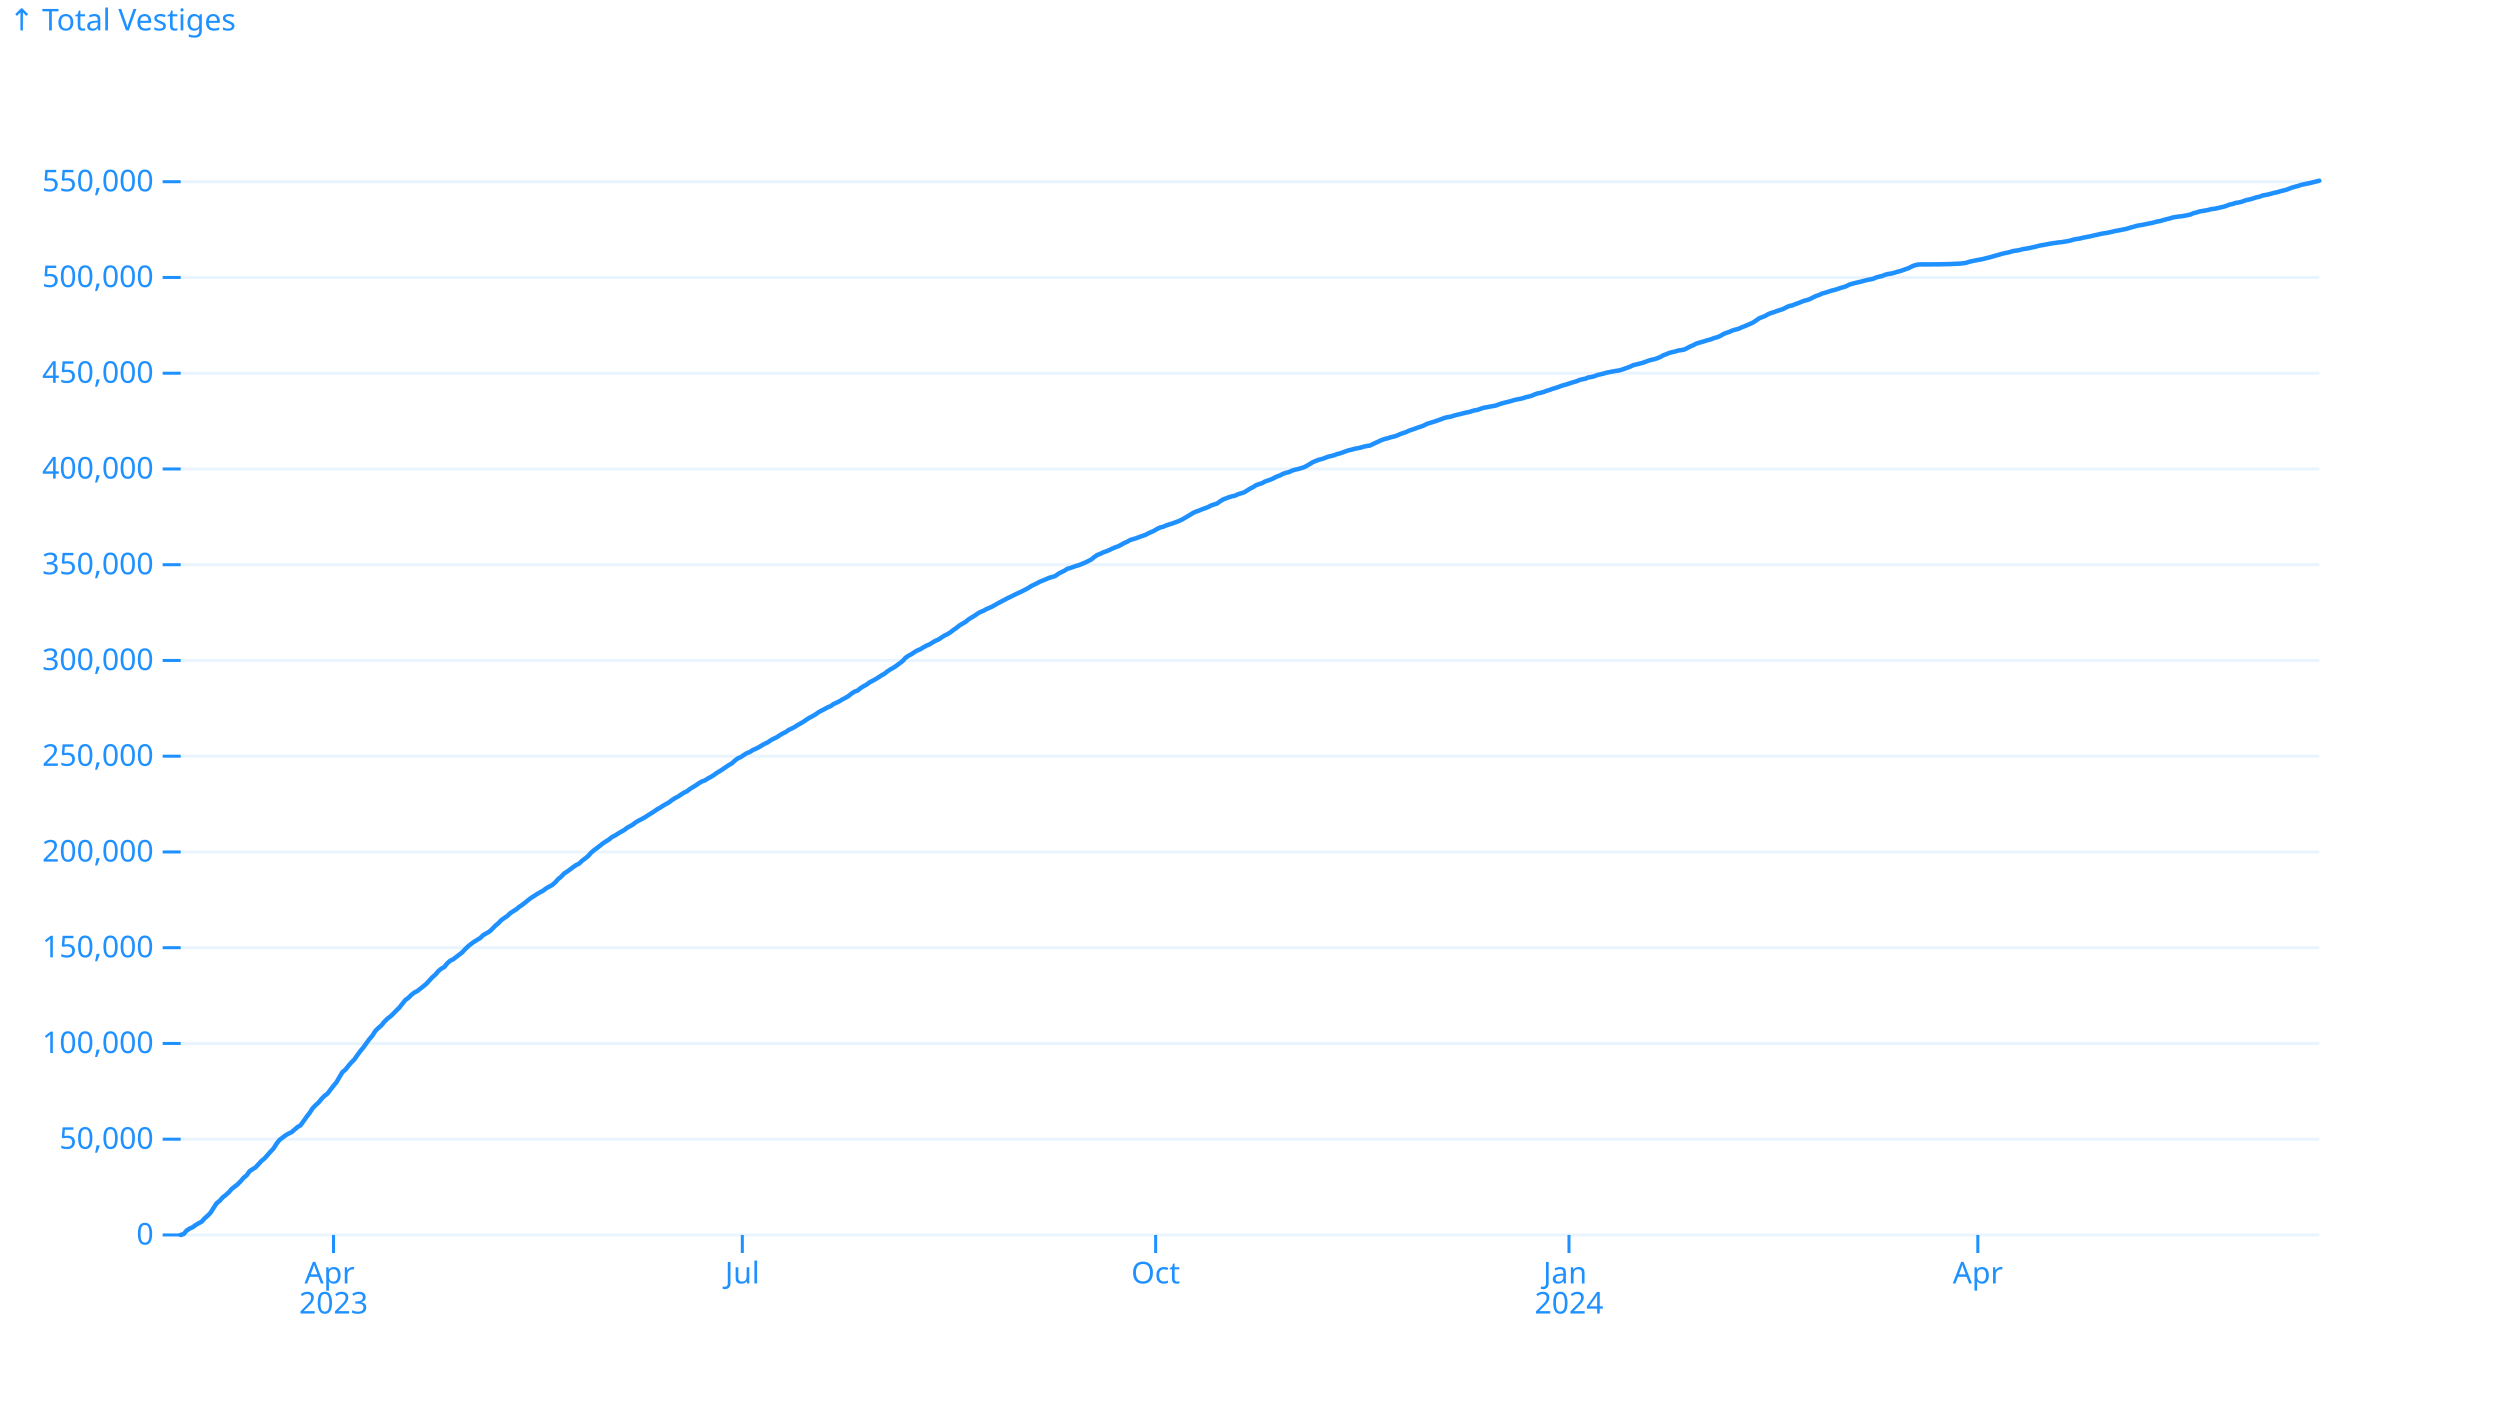
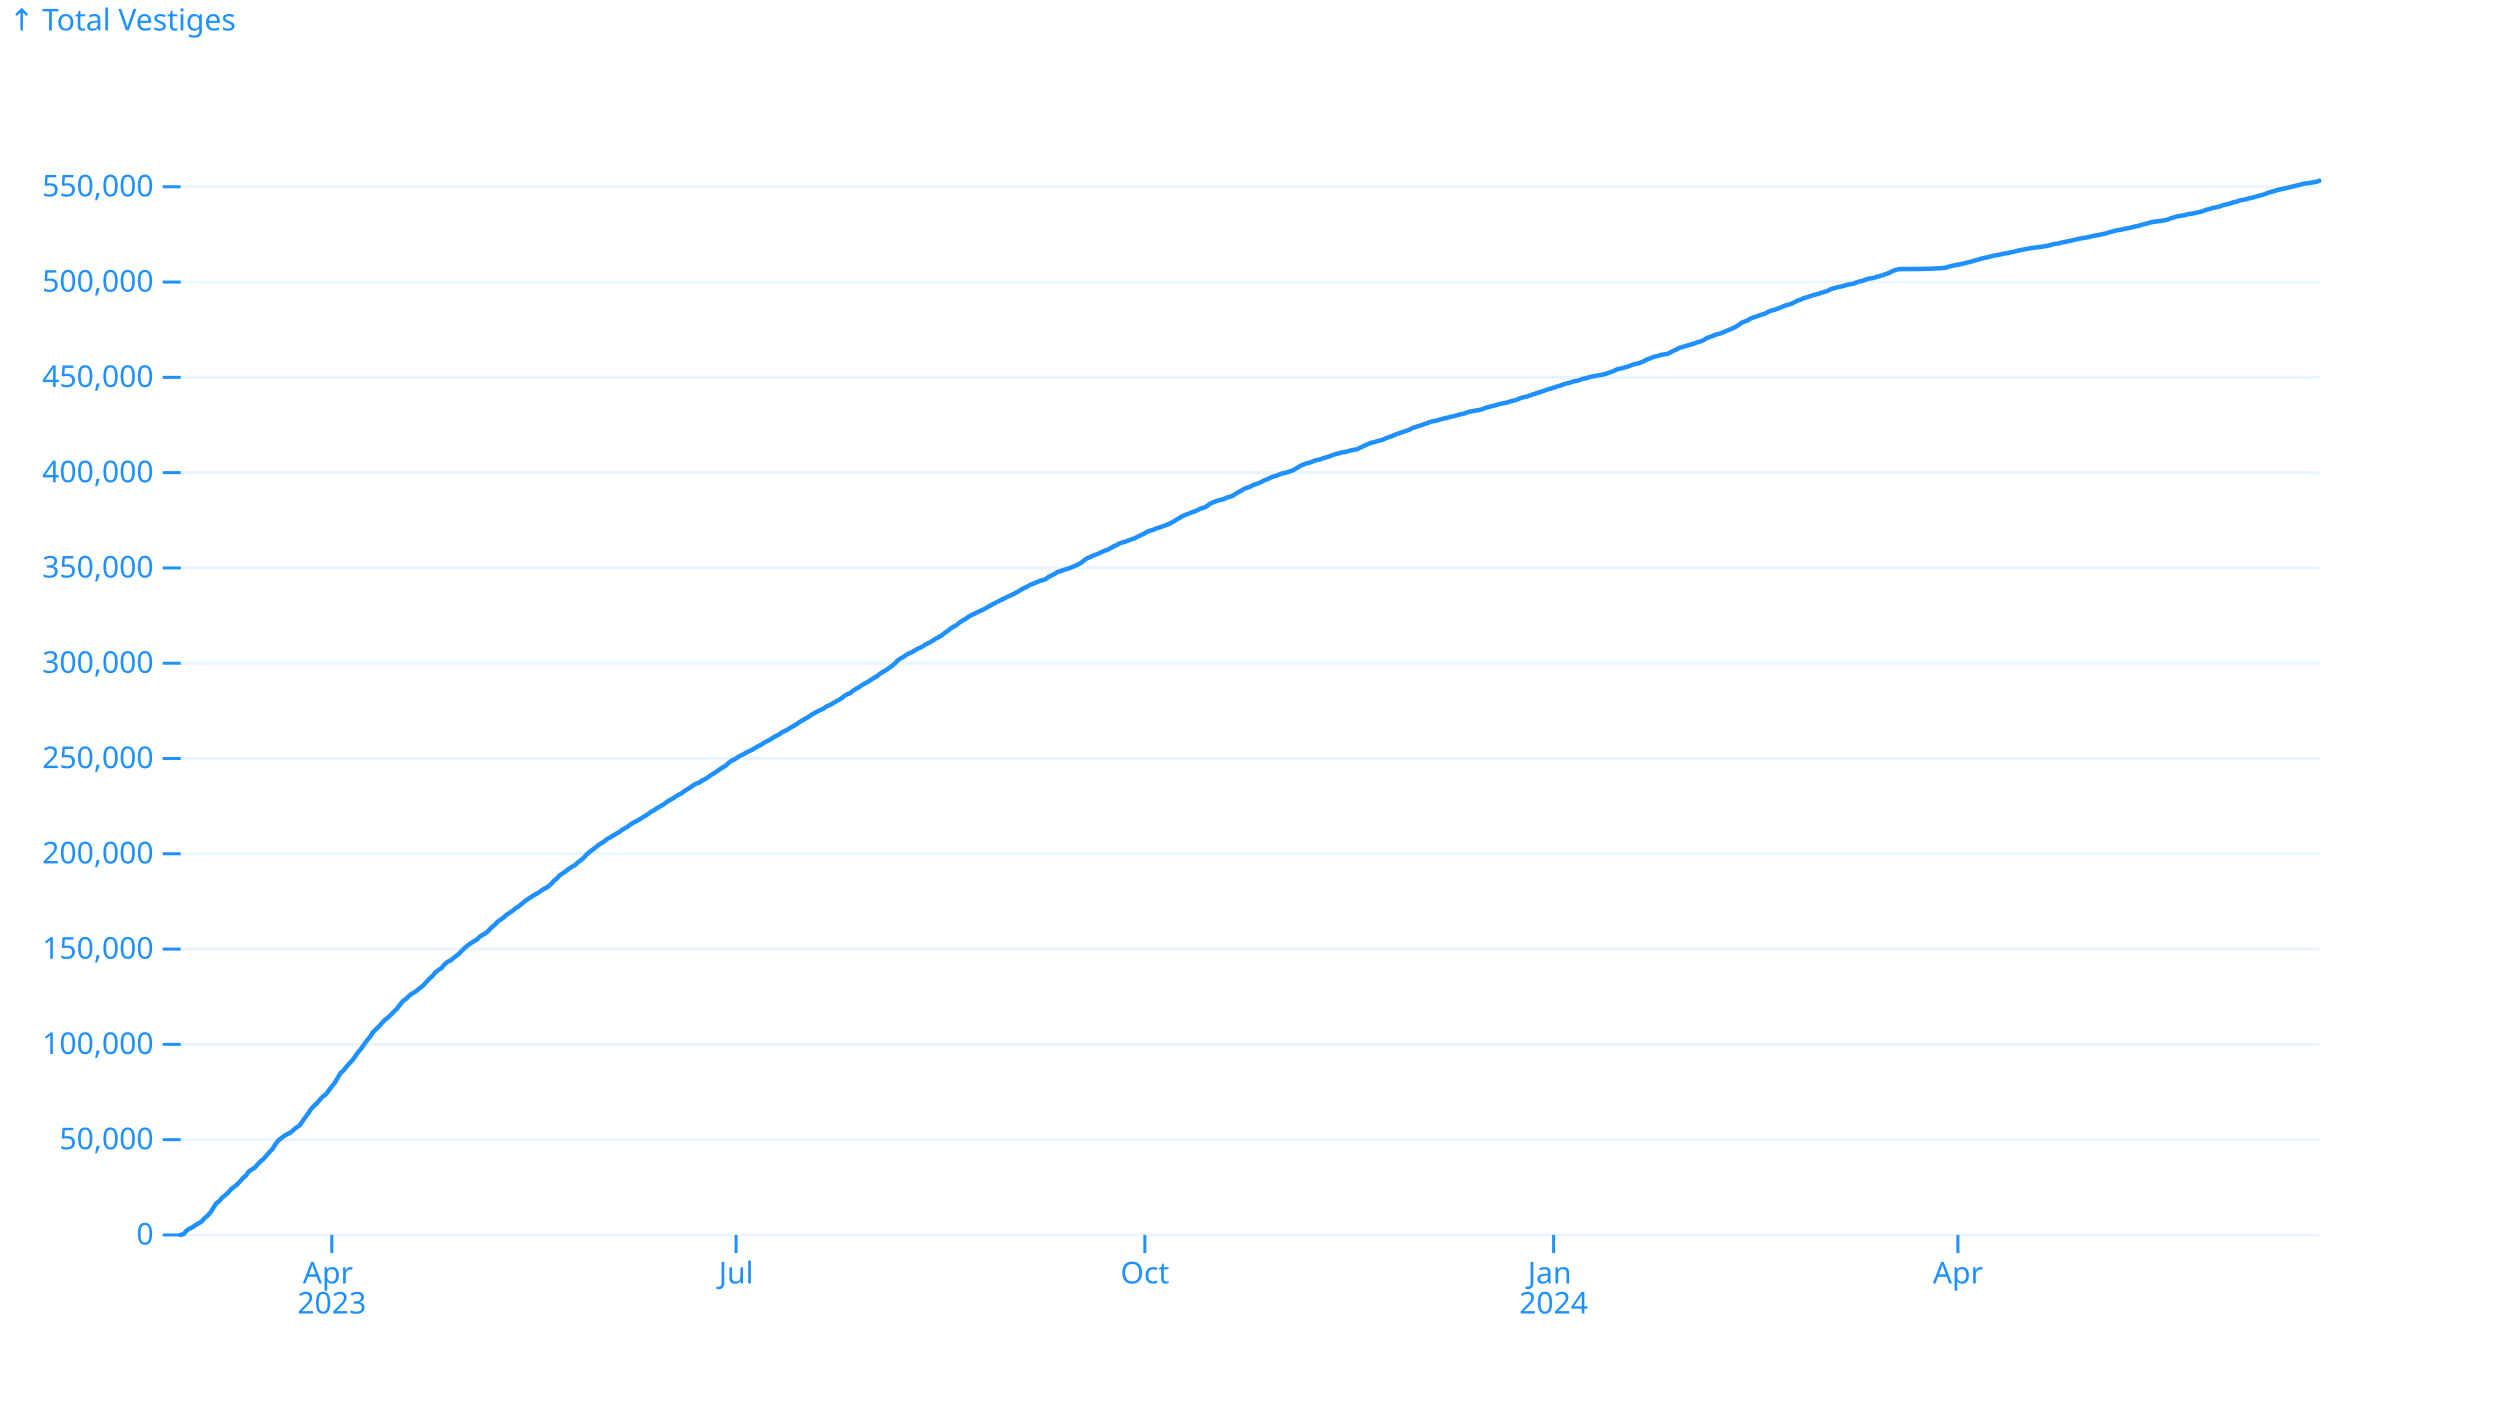
<svg xmlns="http://www.w3.org/2000/svg" class="plot-d6a7b5" fill="currentColor" font-family="system-ui, sans-serif" font-size="10" text-anchor="middle" width="830" height="470" viewBox="0 0 830 470" color="#1e90ff">
  <style>:where(.plot-d6a7b5){--plot-background: white;display:block;height:intrinsic;max-width:100%}:where(.plot-d6a7b5 text),:where(.plot-d6a7b5 tspan){white-space:pre}</style>
  <g aria-label="y-grid" stroke="currentColor" stroke-opacity=".1">
    <line x1="60" x2="770" y1="410" y2="410" />
-     <line x1="60" x2="770" y1="378.212" y2="378.212" />
-     <line x1="60" x2="770" y1="346.424" y2="346.424" />
-     <line x1="60" x2="770" y1="314.636" y2="314.636" />
-     <line x1="60" x2="770" y1="282.847" y2="282.847" />
-     <line x1="60" x2="770" y1="251.059" y2="251.059" />
-     <line x1="60" x2="770" y1="219.271" y2="219.271" />
-     <line x1="60" x2="770" y1="187.483" y2="187.483" />
-     <line x1="60" x2="770" y1="155.695" y2="155.695" />
-     <line x1="60" x2="770" y1="123.907" y2="123.907" />
-     <line x1="60" x2="770" y1="92.119" y2="92.119" />
-     <line x1="60" x2="770" y1="60.331" y2="60.331" />
+     <line x1="60" x2="770" y1="378.364" y2="378.364" />
+     <line x1="60" x2="770" y1="346.729" y2="346.729" />
+     <line x1="60" x2="770" y1="315.093" y2="315.093" />
+     <line x1="60" x2="770" y1="283.458" y2="283.458" />
+     <line x1="60" x2="770" y1="251.822" y2="251.822" />
+     <line x1="60" x2="770" y1="220.187" y2="220.187" />
+     <line x1="60" x2="770" y1="188.551" y2="188.551" />
+     <line x1="60" x2="770" y1="156.916" y2="156.916" />
+     <line x1="60" x2="770" y1="125.28" y2="125.28" />
+     <line x1="60" x2="770" y1="93.645" y2="93.645" />
+     <line x1="60" x2="770" y1="62.009" y2="62.009" />
  </g>
  <g aria-label="y-axis tick" fill="none" stroke="currentColor">
    <path transform="translate(60,410)" d="M0,0L-6,0" />
-     <path transform="translate(60,378.2119)" d="M0,0L-6,0" />
-     <path transform="translate(60,346.4237)" d="M0,0L-6,0" />
-     <path transform="translate(60,314.6356)" d="M0,0L-6,0" />
-     <path transform="translate(60,282.8475)" d="M0,0L-6,0" />
-     <path transform="translate(60,251.0594)" d="M0,0L-6,0" />
-     <path transform="translate(60,219.2712)" d="M0,0L-6,0" />
-     <path transform="translate(60,187.4831)" d="M0,0L-6,0" />
-     <path transform="translate(60,155.695)" d="M0,0L-6,0" />
-     <path transform="translate(60,123.9069)" d="M0,0L-6,0" />
-     <path transform="translate(60,92.11872)" d="M0,0L-6,0" />
-     <path transform="translate(60,60.3306)" d="M0,0L-6,0" />
+     <path transform="translate(60,378.3645)" d="M0,0L-6,0" />
+     <path transform="translate(60,346.729)" d="M0,0L-6,0" />
+     <path transform="translate(60,315.0935)" d="M0,0L-6,0" />
+     <path transform="translate(60,283.458)" d="M0,0L-6,0" />
+     <path transform="translate(60,251.8225)" d="M0,0L-6,0" />
+     <path transform="translate(60,220.187)" d="M0,0L-6,0" />
+     <path transform="translate(60,188.5515)" d="M0,0L-6,0" />
+     <path transform="translate(60,156.916)" d="M0,0L-6,0" />
+     <path transform="translate(60,125.2805)" d="M0,0L-6,0" />
+     <path transform="translate(60,93.64499)" d="M0,0L-6,0" />
+     <path transform="translate(60,62.00949)" d="M0,0L-6,0" />
  </g>
  <g aria-label="y-axis tick label" text-anchor="end" font-variant="tabular-nums">
    <text y=".32em" transform="translate(-9,0) translate(60,410)">0</text>
-     <text y=".32em" transform="translate(-9,0) translate(60,378.2119)">50,000</text>
-     <text y=".32em" transform="translate(-9,0) translate(60,346.4237)">100,000</text>
-     <text y=".32em" transform="translate(-9,0) translate(60,314.6356)">150,000</text>
-     <text y=".32em" transform="translate(-9,0) translate(60,282.8475)">200,000</text>
-     <text y=".32em" transform="translate(-9,0) translate(60,251.0594)">250,000</text>
-     <text y=".32em" transform="translate(-9,0) translate(60,219.2712)">300,000</text>
-     <text y=".32em" transform="translate(-9,0) translate(60,187.4831)">350,000</text>
-     <text y=".32em" transform="translate(-9,0) translate(60,155.695)">400,000</text>
-     <text y=".32em" transform="translate(-9,0) translate(60,123.9069)">450,000</text>
-     <text y=".32em" transform="translate(-9,0) translate(60,92.11872)">500,000</text>
-     <text y=".32em" transform="translate(-9,0) translate(60,60.3306)">550,000</text>
+     <text y=".32em" transform="translate(-9,0) translate(60,378.3645)">50,000</text>
+     <text y=".32em" transform="translate(-9,0) translate(60,346.729)">100,000</text>
+     <text y=".32em" transform="translate(-9,0) translate(60,315.0935)">150,000</text>
+     <text y=".32em" transform="translate(-9,0) translate(60,283.458)">200,000</text>
+     <text y=".32em" transform="translate(-9,0) translate(60,251.8225)">250,000</text>
+     <text y=".32em" transform="translate(-9,0) translate(60,220.187)">300,000</text>
+     <text y=".32em" transform="translate(-9,0) translate(60,188.5515)">350,000</text>
+     <text y=".32em" transform="translate(-9,0) translate(60,156.916)">400,000</text>
+     <text y=".32em" transform="translate(-9,0) translate(60,125.2805)">450,000</text>
+     <text y=".32em" transform="translate(-9,0) translate(60,93.64499)">500,000</text>
+     <text y=".32em" transform="translate(-9,0) translate(60,62.00949)">550,000</text>
  </g>
  <g aria-label="y-axis label" text-anchor="start">
    <text y=".71em" transform="translate(-57,-57) translate(60,60)">↑ Total Vestiges</text>
  </g>
  <g aria-label="x-axis tick" fill="none" stroke="currentColor">
-     <path transform="translate(110.7143,410)" d="M0,0L0,6" />
-     <path transform="translate(246.4496,410)" d="M0,0L0,6" />
-     <path transform="translate(383.6765,410)" d="M0,0L0,6" />
-     <path transform="translate(520.9034,410)" d="M0,0L0,6" />
-     <path transform="translate(656.6387,410)" d="M0,0L0,6" />
+     <path transform="translate(110.1524,410)" d="M0,0L0,6" />
+     <path transform="translate(244.3837,410)" d="M0,0L0,6" />
+     <path transform="translate(380.09,410)" d="M0,0L0,6" />
+     <path transform="translate(515.7964,410)" d="M0,0L0,6" />
+     <path transform="translate(650.0277,410)" d="M0,0L0,6" />
  </g>
  <g aria-label="x-axis tick label" font-variant="tabular-nums">
-     <text transform="translate(0,9) translate(110.7143,410)">
+     <text transform="translate(0,9) translate(110.1524,410)">
      <tspan x="0" y=".71em">Apr</tspan>
      <tspan x="0" dy="1em">2023</tspan>
    </text>
-     <text y=".71em" transform="translate(0,9) translate(246.4496,410)">Jul</text>
-     <text y=".71em" transform="translate(0,9) translate(383.6765,410)">Oct</text>
-     <text transform="translate(0,9) translate(520.9034,410)">
+     <text y=".71em" transform="translate(0,9) translate(244.3837,410)">Jul</text>
+     <text y=".71em" transform="translate(0,9) translate(380.09,410)">Oct</text>
+     <text transform="translate(0,9) translate(515.7964,410)">
      <tspan x="0" y=".71em">Jan</tspan>
      <tspan x="0" dy="1em">2024</tspan>
    </text>
-     <text y=".71em" transform="translate(0,9) translate(656.6387,410)">Apr</text>
+     <text y=".71em" transform="translate(0,9) translate(650.0277,410)">Apr</text>
  </g>
  <g aria-label="line" fill="none" stroke="currentColor" stroke-width="1.5" stroke-linejoin="round" stroke-linecap="round">
-     <path d="M60,410L60.994,409.681L61.989,408.514L62.983,407.884L63.978,407.438L64.972,406.702L65.966,406.122L66.961,405.578L67.955,404.478L68.95,403.608L69.944,402.575L70.938,400.975L71.933,399.466L72.927,398.683L73.922,397.549L74.916,396.779L75.91,395.897L76.905,394.743L77.899,393.966L78.894,393.204L79.888,392.171L80.882,391.024L81.877,390.213L82.871,388.827L83.866,388.171L84.86,387.559L85.854,386.455L86.849,385.397L87.843,384.583L88.838,383.449L89.832,382.318L90.826,381.288L91.821,379.692L92.815,378.425L93.81,377.692L94.804,376.928L95.798,376.352L96.793,375.888L97.787,375.025L98.782,374.182L99.776,373.594L100.77,372.234L101.765,370.813L102.759,369.539L103.754,367.995L104.748,366.949L105.742,366.057L106.737,364.843L107.731,363.827L108.725,363.092L109.72,361.767L110.714,360.486L111.709,359.29L112.703,357.577L113.697,355.95L114.692,355.104L115.686,353.848L116.681,352.715L117.675,351.7L118.669,350.262L119.664,348.912L120.658,347.739L121.653,346.329L122.647,344.977L123.641,343.813L124.636,342.247L125.63,341.284L126.625,340.415L127.619,339.203L128.613,338.21L129.608,337.468L130.602,336.512L131.597,335.48L132.591,334.518L133.585,333.256L134.58,332.006L135.574,331.293L136.569,330.304L137.563,329.532L138.557,329.024L139.552,328.237L140.546,327.454L141.541,326.624L142.535,325.548L143.529,324.454L144.524,323.601L145.518,322.418L146.513,321.588L147.507,321.045L148.501,319.8L149.496,318.939L150.49,318.473L151.485,317.693L152.479,316.941L153.473,316.158L154.468,315.082L155.462,314.146L156.457,313.34L157.451,312.639L158.445,312.018L159.44,311.422L160.434,310.446L161.429,309.89L162.423,309.324L163.417,308.407L164.412,307.367L165.406,306.551L166.401,305.502L167.395,304.795L168.389,304.139L169.384,303.187L170.378,302.536L171.373,301.916L172.367,301.088L173.361,300.441L174.356,299.659L175.35,298.831L176.345,298.078L177.339,297.455L178.333,296.802L179.328,296.232L180.322,295.695L181.317,294.938L182.311,294.362L183.305,293.843L184.3,292.986L185.294,291.872L186.289,291.06L187.283,290.002L188.277,289.37L189.272,288.644L190.266,287.895L191.261,287.211L192.255,286.731L193.249,285.778L194.244,285.029L195.238,284.243L196.232,283.101L197.227,282.261L198.221,281.526L199.216,280.775L200.21,279.955L201.204,279.321L202.199,278.7L203.193,277.878L204.188,277.394L205.182,276.751L206.176,276.17L207.171,275.625L208.165,274.856L209.16,274.301L210.154,273.722L211.148,272.947L212.143,272.394L213.137,271.882L214.132,271.328L215.126,270.676L216.12,270.063L217.115,269.423L218.109,268.73L219.104,268.186L220.098,267.519L221.092,266.959L222.087,266.402L223.081,265.63L224.076,264.987L225.07,264.48L226.064,263.813L227.059,263.18L228.053,262.722L229.048,261.936L230.042,261.336L231.036,260.717L232.031,260.03L233.025,259.445L234.02,259.097L235.014,258.46L236.008,257.94L237.003,257.32L237.997,256.584L238.992,256.001L239.986,255.359L240.98,254.653L241.975,254.009L242.969,253.445L243.964,252.524L244.958,251.776L245.952,251.345L246.947,250.656L247.941,250.043L248.936,249.674L249.93,249.02L250.924,248.598L251.919,248.097L252.913,247.487L253.908,246.919L254.902,246.469L255.896,245.758L256.891,245.238L257.885,244.767L258.88,244.105L259.874,243.511L260.868,243.043L261.863,242.326L262.857,241.869L263.852,241.351L264.846,240.693L265.84,240.158L266.835,239.551L267.829,238.856L268.824,238.247L269.818,237.73L270.812,237.136L271.807,236.438L272.801,235.892L273.796,235.38L274.79,234.838L275.784,234.425L276.779,233.718L277.773,233.276L278.768,232.775L279.762,232.147L280.756,231.647L281.751,231.039L282.745,230.231L283.739,229.621L284.734,229.262L285.728,228.435L286.723,227.827L287.717,227.287L288.711,226.532L289.706,226.022L290.7,225.475L291.695,224.844L292.689,224.203L293.683,223.651L294.678,222.833L295.672,222.204L296.667,221.65L297.661,220.978L298.655,220.238L299.65,219.481L300.644,218.368L301.639,217.688L302.633,217.176L303.627,216.482L304.622,215.925L305.616,215.52L306.611,214.89L307.605,214.335L308.599,213.945L309.594,213.311L310.588,212.733L311.583,212.314L312.577,211.643L313.571,211.016L314.566,210.54L315.56,209.912L316.555,209.128L317.549,208.466L318.543,207.641L319.538,207.056L320.532,206.492L321.527,205.656L322.521,205.03L323.515,204.448L324.51,203.749L325.504,203.171L326.499,202.783L327.493,202.224L328.487,201.802L329.482,201.338L330.476,200.776L331.471,200.211L332.465,199.689L333.459,199.167L334.454,198.629L335.448,198.172L336.443,197.665L337.437,197.164L338.431,196.74L339.426,196.25L340.42,195.746L341.415,195.202L342.409,194.55L343.403,194.084L344.398,193.581L345.392,193.054L346.387,192.668L347.381,192.253L348.375,191.821L349.37,191.556L350.364,191.232L351.359,190.492L352.353,189.98L353.347,189.499L354.342,188.847L355.336,188.575L356.331,188.21L357.325,187.866L358.319,187.591L359.314,187.176L360.308,186.753L361.303,186.267L362.297,185.757L363.291,184.943L364.286,184.253L365.28,183.882L366.275,183.382L367.269,183.038L368.263,182.624L369.258,182.147L370.252,181.718L371.246,181.377L372.241,180.855L373.235,180.281L374.23,179.856L375.224,179.278L376.218,178.984L377.213,178.695L378.207,178.308L379.202,177.943L380.196,177.619L381.19,177.09L382.185,176.65L383.179,176.2L384.174,175.591L385.168,175.135L386.162,174.894L387.157,174.446L388.151,174.116L389.146,173.819L390.14,173.445L391.134,173.079L392.129,172.656L393.123,172.101L394.118,171.508L395.112,170.912L396.106,170.292L397.101,169.845L398.095,169.504L399.09,169.082L400.084,168.728L401.078,168.346L402.073,167.832L403.067,167.488L404.062,167.165L405.056,166.446L406.05,165.832L407.045,165.454L408.039,165.064L409.034,164.783L410.028,164.562L411.022,164.095L412.017,163.785L413.011,163.477L414.006,162.877L415,162.232L415.994,161.747L416.989,161.091L417.983,160.743L418.978,160.424L419.972,159.875L420.966,159.52L421.961,159.183L422.955,158.702L423.95,158.19L424.944,157.862L425.938,157.318L426.933,156.969L427.927,156.744L428.922,156.261L429.916,155.937L430.91,155.739L431.905,155.442L432.899,155.138L433.894,154.629L434.888,154.029L435.882,153.425L436.877,153.024L437.871,152.627L438.866,152.396L439.86,152.048L440.854,151.64L441.849,151.415L442.843,151.18L443.838,150.777L444.832,150.531L445.826,150.191L446.821,149.82L447.815,149.487L448.81,149.27L449.804,148.971L450.798,148.808L451.793,148.584L452.787,148.281L453.782,148.076L454.776,147.939L455.77,147.461L456.765,146.992L457.759,146.533L458.754,146.076L459.748,145.726L460.742,145.509L461.737,145.157L462.731,144.938L463.725,144.631L464.72,144.183L465.714,143.818L466.709,143.497L467.703,143.019L468.697,142.678L469.692,142.349L470.686,141.961L471.681,141.643L472.675,141.282L473.669,140.749L474.664,140.432L475.658,140.135L476.653,139.823L477.647,139.464L478.641,139.11L479.636,138.719L480.63,138.494L481.625,138.353L482.619,138.019L483.613,137.739L484.608,137.523L485.602,137.262L486.597,137.015L487.591,136.821L488.585,136.515L489.58,136.235L490.574,136.077L491.569,135.716L492.563,135.373L493.557,135.225L494.552,135.011L495.546,134.843L496.541,134.656L497.535,134.302L498.529,133.946L499.524,133.686L500.518,133.443L501.513,133.193L502.507,132.879L503.501,132.633L504.496,132.455L505.49,132.245L506.485,131.896L507.479,131.678L508.473,131.413L509.468,130.97L510.462,130.612L511.457,130.428L512.451,130.141L513.445,129.767L514.44,129.472L515.434,129.09L516.429,128.8L517.423,128.475L518.417,128.093L519.412,127.798L520.406,127.521L521.401,127.17L522.395,126.87L523.389,126.596L524.384,126.167L525.378,125.91L526.373,125.711L527.367,125.296L528.361,125.149L529.356,124.898L530.35,124.492L531.345,124.281L532.339,124.037L533.333,123.733L534.328,123.548L535.322,123.359L536.317,123.169L537.311,123.029L538.305,122.769L539.3,122.415L540.294,122.087L541.289,121.688L542.283,121.212L543.277,120.994L544.272,120.736L545.266,120.486L546.261,120.141L547.255,119.756L548.249,119.468L549.244,119.26L550.238,118.922L551.232,118.516L552.227,117.947L553.221,117.594L554.216,117.161L555.21,116.912L556.204,116.682L557.199,116.374L558.193,116.241L559.188,116.047L560.182,115.555L561.176,115.016L562.171,114.62L563.165,114.07L564.16,113.764L565.154,113.504L566.148,113.19L567.143,112.883L568.137,112.621L569.132,112.209L570.126,111.963L571.12,111.553L572.115,110.942L573.109,110.514L574.104,110.204L575.098,109.745L576.092,109.439L577.087,109.215L578.081,108.743L579.076,108.362L580.07,107.938L581.064,107.521L582.059,107.034L583.053,106.385L584.048,105.679L585.042,105.294L586.036,104.894L587.031,104.309L588.025,103.912L589.02,103.615L590.014,103.232L591.008,102.908L592.003,102.582L592.997,102.059L593.992,101.601L594.986,101.412L595.98,101.004L596.975,100.654L597.969,100.251L598.964,99.853L599.958,99.616L600.952,99.266L601.947,98.744L602.941,98.262L603.936,97.94L604.93,97.447L605.924,97.2L606.919,96.883L607.913,96.526L608.908,96.293L609.902,96.017L610.896,95.651L611.891,95.36L612.885,95.066L613.88,94.522L614.874,94.218L615.868,93.959L616.863,93.726L617.857,93.509L618.852,93.22L619.846,92.95L620.84,92.785L621.835,92.58L622.829,92.141L623.824,91.866L624.818,91.657L625.812,91.247L626.807,90.961L627.801,90.84L628.796,90.595L629.79,90.267L630.784,90.021L631.779,89.687L632.773,89.323L633.768,88.976L634.762,88.44L635.756,88.068L636.751,87.828L637.745,87.785L638.739,87.78L639.734,87.778L640.728,87.775L641.723,87.77L642.717,87.764L643.711,87.758L644.706,87.729L645.7,87.708L646.695,87.694L647.689,87.66L648.683,87.604L649.678,87.564L650.672,87.513L651.667,87.414L652.661,87.281L653.655,86.947L654.65,86.72L655.644,86.509L656.639,86.318L657.633,86.136L658.627,85.928L659.622,85.663L660.616,85.425L661.611,85.143L662.605,84.851L663.599,84.592L664.594,84.277L665.588,84.038L666.583,83.854L667.577,83.589L668.571,83.305L669.566,83.182L670.56,82.997L671.555,82.723L672.549,82.568L673.543,82.407L674.538,82.166L675.532,81.975L676.527,81.696L677.521,81.461L678.515,81.322L679.51,81.109L680.504,80.924L681.499,80.749L682.493,80.629L683.487,80.478L684.482,80.388L685.476,80.227L686.471,80.057L687.465,79.841L688.459,79.536L689.454,79.342L690.448,79.217L691.443,78.949L692.437,78.745L693.431,78.56L694.426,78.367L695.42,78.098L696.415,77.912L697.409,77.653L698.403,77.476L699.398,77.34L700.392,77.132L701.387,76.9L702.381,76.66L703.375,76.502L704.37,76.287L705.364,76.103L706.359,75.872L707.353,75.544L708.347,75.298L709.342,74.982L710.336,74.807L711.331,74.652L712.325,74.436L713.319,74.222L714.314,74.041L715.308,73.799L716.303,73.525L717.297,73.353L718.291,73.045L719.286,72.772L720.28,72.551L721.275,72.23L722.269,72.046L723.263,71.903L724.258,71.791L725.252,71.634L726.246,71.437L727.241,71.222L728.235,70.769L729.23,70.545L730.224,70.202L731.218,70.041L732.213,69.884L733.207,69.691L734.202,69.404L735.196,69.307L736.19,69.097L737.185,68.866L738.179,68.657L739.174,68.339L740.168,67.944L741.162,67.739L742.157,67.394L743.151,67.234L744.146,67.021L745.14,66.635L746.134,66.353L747.129,66.16L748.123,65.848L749.118,65.515L750.112,65.335L751.106,64.923L752.101,64.737L753.095,64.551L754.09,64.281L755.084,64.003L756.078,63.813L757.073,63.499L758.067,63.254L759.062,62.998L760.056,62.621L761.05,62.246L762.045,61.975L763.039,61.716L764.034,61.371L765.028,61.165L766.022,60.952L767.017,60.76L768.011,60.486L769.006,60.251L770,60" />
+     <path d="M60,410L60.983,409.682L61.967,408.521L62.95,407.894L63.934,407.45L64.917,406.718L65.9,406.14L66.884,405.6L67.867,404.505L68.85,403.639L69.834,402.611L70.817,401.018L71.801,399.517L72.784,398.737L73.767,397.609L74.751,396.843L75.734,395.965L76.717,394.816L77.701,394.043L78.684,393.285L79.668,392.256L80.651,391.116L81.634,390.308L82.618,388.929L83.601,388.276L84.584,387.667L85.568,386.568L86.551,385.515L87.535,384.706L88.518,383.577L89.501,382.451L90.485,381.426L91.468,379.837L92.452,378.577L93.435,377.847L94.418,377.086L95.402,376.514L96.385,376.051L97.368,375.193L98.352,374.354L99.335,373.769L100.319,372.416L101.302,371.001L102.285,369.733L103.269,368.197L104.252,367.155L105.235,366.268L106.219,365.06L107.202,364.049L108.186,363.317L109.169,361.998L110.152,360.723L111.136,359.534L112.119,357.829L113.102,356.21L114.086,355.367L115.069,354.118L116.053,352.99L117.036,351.98L118.019,350.549L119.003,349.205L119.986,348.038L120.97,346.635L121.953,345.29L122.936,344.131L123.92,342.573L124.903,341.614L125.886,340.749L126.87,339.543L127.853,338.555L128.837,337.817L129.82,336.865L130.803,335.838L131.787,334.881L132.77,333.625L133.753,332.38L134.737,331.671L135.72,330.687L136.704,329.918L137.687,329.412L138.67,328.63L139.654,327.851L140.637,327.024L141.62,325.953L142.604,324.865L143.587,324.015L144.571,322.838L145.554,322.012L146.537,321.472L147.521,320.233L148.504,319.376L149.488,318.913L150.471,318.136L151.454,317.388L152.438,316.608L153.421,315.538L154.404,314.606L155.388,313.804L156.371,313.107L157.355,312.488L158.338,311.896L159.321,310.924L160.305,310.37L161.288,309.808L162.271,308.895L163.255,307.86L164.238,307.048L165.222,306.004L166.205,305.3L167.188,304.647L168.172,303.7L169.155,303.052L170.139,302.435L171.122,301.611L172.105,300.967L173.089,300.189L174.072,299.364L175.055,298.616L176.039,297.996L177.022,297.346L178.006,296.778L178.989,296.244L179.972,295.491L180.956,294.918L181.939,294.401L182.922,293.548L183.906,292.439L184.889,291.631L185.873,290.579L186.856,289.949L187.839,289.227L188.823,288.482L189.806,287.801L190.789,287.323L191.773,286.374L192.756,285.629L193.74,284.847L194.723,283.71L195.706,282.874L196.69,282.143L197.673,281.395L198.657,280.58L199.64,279.948L200.623,279.33L201.607,278.513L202.59,278.031L203.573,277.39L204.557,276.813L205.54,276.27L206.524,275.505L207.507,274.952L208.49,274.377L209.474,273.605L210.457,273.054L211.44,272.545L212.424,271.994L213.407,271.345L214.391,270.735L215.374,270.098L216.357,269.408L217.341,268.866L218.324,268.203L219.307,267.646L220.291,267.092L221.274,266.323L222.258,265.683L223.241,265.178L224.224,264.515L225.208,263.885L226.191,263.43L227.175,262.647L228.158,262.05L229.141,261.434L230.125,260.75L231.108,260.168L232.091,259.822L233.075,259.187L234.058,258.67L235.042,258.053L236.025,257.321L237.008,256.741L237.992,256.102L238.975,255.399L239.958,254.758L240.942,254.196L241.925,253.28L242.909,252.536L243.892,252.107L244.875,251.421L245.859,250.811L246.842,250.444L247.825,249.793L248.809,249.373L249.792,248.874L250.776,248.267L251.759,247.702L252.742,247.254L253.726,246.547L254.709,246.029L255.693,245.56L256.676,244.902L257.659,244.31L258.643,243.845L259.626,243.131L260.609,242.677L261.593,242.16L262.576,241.506L263.56,240.973L264.543,240.369L265.526,239.678L266.51,239.072L267.493,238.557L268.476,237.966L269.46,237.271L270.443,236.728L271.427,236.218L272.41,235.679L273.393,235.268L274.377,234.565L275.36,234.124L276.343,233.626L277.327,233.001L278.31,232.503L279.294,231.898L280.277,231.094L281.26,230.487L282.244,230.129L283.227,229.307L284.211,228.702L285.194,228.164L286.177,227.413L287.161,226.906L288.144,226.361L289.127,225.733L290.111,225.096L291.094,224.546L292.078,223.732L293.061,223.106L294.044,222.554L295.028,221.885L296.011,221.149L296.994,220.396L297.978,219.288L298.961,218.612L299.945,218.102L300.928,217.411L301.911,216.856L302.895,216.454L303.878,215.827L304.861,215.274L305.845,214.887L306.828,214.255L307.812,213.68L308.795,213.263L309.778,212.596L310.762,211.972L311.745,211.497L312.729,210.873L313.712,210.092L314.695,209.433L315.679,208.612L316.662,208.031L317.645,207.469L318.629,206.638L319.612,206.014L320.596,205.435L321.579,204.739L322.562,204.164L323.546,203.778L324.529,203.222L325.512,202.801L326.496,202.34L327.479,201.78L328.463,201.218L329.446,200.699L330.429,200.179L331.413,199.644L332.396,199.189L333.38,198.685L334.363,198.186L335.346,197.764L336.33,197.277L337.313,196.775L338.296,196.233L339.28,195.584L340.263,195.121L341.247,194.62L342.23,194.096L343.213,193.711L344.197,193.299L345.18,192.868L346.163,192.605L347.147,192.283L348.13,191.546L349.114,191.036L350.097,190.558L351.08,189.909L352.064,189.638L353.047,189.275L354.03,188.932L355.014,188.659L355.997,188.246L356.981,187.825L357.964,187.341L358.947,186.834L359.931,186.024L360.914,185.337L361.898,184.968L362.881,184.471L363.864,184.128L364.848,183.716L365.831,183.241L366.814,182.814L367.798,182.475L368.781,181.955L369.765,181.384L370.748,180.961L371.731,180.386L372.715,180.093L373.698,179.806L374.681,179.421L375.665,179.058L376.648,178.734L377.632,178.209L378.615,177.77L379.598,177.322L380.582,176.717L381.565,176.263L382.548,176.023L383.532,175.577L384.515,175.248L385.499,174.953L386.482,174.581L387.465,174.216L388.449,173.796L389.432,173.244L390.416,172.653L391.399,172.06L392.382,171.443L393.366,170.998L394.349,170.659L395.332,170.238L396.316,169.887L397.299,169.506L398.283,168.995L399.266,168.652L400.249,168.331L401.233,167.616L402.216,167.005L403.199,166.628L404.183,166.24L405.166,165.961L406.15,165.74L407.133,165.275L408.116,164.967L409.1,164.66L410.083,164.064L411.066,163.422L412.05,162.939L413.033,162.286L414.017,161.94L415,161.622L415.983,161.076L416.967,160.723L417.95,160.387L418.934,159.909L419.917,159.399L420.9,159.072L421.884,158.531L422.867,158.184L423.85,157.96L424.834,157.479L425.817,157.156L426.801,156.96L427.784,156.664L428.767,156.362L429.751,155.855L430.734,155.258L431.717,154.657L432.701,154.257L433.684,153.863L434.668,153.633L435.651,153.287L436.634,152.881L437.618,152.657L438.601,152.422L439.584,152.021L440.568,151.776L441.551,151.439L442.535,151.069L443.518,150.738L444.501,150.522L445.485,150.224L446.468,150.062L447.452,149.839L448.435,149.537L449.418,149.334L450.402,149.197L451.385,148.722L452.368,148.255L453.352,147.798L454.335,147.343L455.319,146.995L456.302,146.779L457.285,146.428L458.269,146.211L459.252,145.905L460.235,145.459L461.219,145.096L462.202,144.777L463.186,144.3L464.169,143.962L465.152,143.634L466.136,143.248L467.119,142.931L468.102,142.572L469.086,142.042L470.069,141.727L471.053,141.43L472.036,141.12L473.019,140.763L474.003,140.41L474.986,140.022L475.97,139.797L476.953,139.658L477.936,139.325L478.92,139.046L479.903,138.831L480.886,138.572L481.87,138.326L482.853,138.133L483.837,137.828L484.82,137.549L485.803,137.392L486.787,137.032L487.77,136.692L488.753,136.545L489.737,136.331L490.72,136.164L491.704,135.978L492.687,135.625L493.67,135.271L494.654,135.013L495.637,134.771L496.62,134.522L497.604,134.21L498.587,133.965L499.571,133.788L500.554,133.578L501.537,133.231L502.521,133.014L503.504,132.75L504.488,132.309L505.471,131.953L506.454,131.77L507.438,131.484L508.421,131.113L509.404,130.819L510.388,130.439L511.371,130.15L512.355,129.827L513.338,129.446L514.321,129.153L515.305,128.877L516.288,128.528L517.271,128.23L518.255,127.957L519.238,127.53L520.222,127.274L521.205,127.076L522.188,126.663L523.172,126.517L524.155,126.267L525.139,125.863L526.122,125.653L527.105,125.41L528.089,125.107L529.072,124.924L530.055,124.736L531.039,124.546L532.022,124.407L533.006,124.149L533.989,123.796L534.972,123.47L535.956,123.072L536.939,122.598L537.922,122.381L538.906,122.125L539.889,121.876L540.873,121.532L541.856,121.15L542.839,120.863L543.823,120.656L544.806,120.319L545.789,119.915L546.773,119.349L547.756,118.998L548.74,118.567L549.723,118.319L550.706,118.09L551.69,117.784L552.673,117.652L553.657,117.458L554.64,116.969L555.623,116.432L556.607,116.038L557.59,115.491L558.573,115.186L559.557,114.927L560.54,114.616L561.524,114.309L562.507,114.049L563.49,113.639L564.474,113.394L565.457,112.986L566.44,112.378L567.424,111.952L568.407,111.644L569.391,111.186L570.374,110.882L571.357,110.659L572.341,110.189L573.324,109.811L574.307,109.389L575.291,108.973L576.274,108.488L577.258,107.842L578.241,107.14L579.224,106.757L580.208,106.359L581.191,105.777L582.175,105.382L583.158,105.086L584.141,104.705L585.125,104.383L586.108,104.058L587.091,103.537L588.075,103.082L589.058,102.894L590.042,102.488L591.025,102.14L592.008,101.738L592.992,101.343L593.975,101.106L594.958,100.758L595.942,100.238L596.925,99.759L597.909,99.439L598.892,98.948L599.875,98.702L600.859,98.387L601.842,98.031L602.825,97.799L603.809,97.525L604.792,97.16L605.776,96.871L606.759,96.578L607.742,96.037L608.726,95.734L609.709,95.476L610.693,95.244L611.676,95.028L612.659,94.741L613.643,94.473L614.626,94.308L615.609,94.104L616.593,93.667L617.576,93.393L618.56,93.185L619.543,92.778L620.526,92.493L621.51,92.373L622.493,92.128L623.476,91.802L624.46,91.558L625.443,91.225L626.427,90.863L627.41,90.518L628.393,89.983L629.377,89.613L630.36,89.375L631.343,89.332L632.327,89.327L633.31,89.325L634.294,89.322L635.277,89.317L636.26,89.312L637.244,89.305L638.227,89.277L639.211,89.255L640.194,89.242L641.177,89.208L642.161,89.151L643.144,89.112L644.127,89.062L645.111,88.963L646.094,88.831L647.078,88.498L648.061,88.273L649.044,88.062L650.028,87.872L651.011,87.691L651.994,87.484L652.978,87.22L653.961,86.983L654.945,86.703L655.928,86.412L656.911,86.154L657.895,85.841L658.878,85.603L659.861,85.42L660.845,85.157L661.828,84.874L662.812,84.751L663.795,84.567L664.778,84.294L665.762,84.14L666.745,83.98L667.729,83.741L668.712,83.55L669.695,83.272L670.679,83.039L671.662,82.9L672.645,82.688L673.629,82.504L674.612,82.33L675.596,82.21L676.579,82.06L677.562,81.971L678.546,81.811L679.529,81.641L680.512,81.426L681.496,81.122L682.479,80.93L683.463,80.805L684.446,80.538L685.429,80.335L686.413,80.151L687.396,79.959L688.38,79.691L689.363,79.506L690.346,79.249L691.33,79.073L692.313,78.938L693.296,78.73L694.28,78.5L695.263,78.26L696.247,78.104L697.23,77.889L698.213,77.706L699.197,77.477L700.18,77.15L701.163,76.905L702.147,76.59L703.13,76.416L704.114,76.262L705.097,76.047L706.08,75.834L707.064,75.655L708.047,75.413L709.03,75.14L710.014,74.969L710.997,74.662L711.981,74.391L712.964,74.171L713.947,73.852L714.931,73.668L715.914,73.527L716.898,73.415L717.881,73.259L718.864,73.062L719.848,72.848L720.831,72.398L721.814,72.175L722.798,71.834L723.781,71.673L724.765,71.517L725.748,71.325L726.731,71.04L727.715,70.943L728.698,70.734L729.681,70.504L730.665,70.296L731.648,69.979L732.632,69.587L733.615,69.382L734.598,69.039L735.582,68.88L736.565,68.667L737.548,68.283L738.532,68.003L739.515,67.811L740.499,67.501L741.482,67.169L742.465,66.99L743.449,66.58L744.432,66.395L745.416,66.209L746.399,65.941L747.382,65.664L748.366,65.475L749.349,65.163L750.332,64.919L751.316,64.664L752.299,64.289L753.283,63.915L754.266,63.646L755.249,63.388L756.233,63.045L757.216,62.84L758.199,62.628L759.183,62.437L760.166,62.165L761.15,61.93L762.133,61.68L763.116,61.45L764.1,61.204L765.083,60.929L766.066,60.845L767.05,60.717L768.033,60.521L769.017,60.368L770,60" />
  </g>
</svg>
